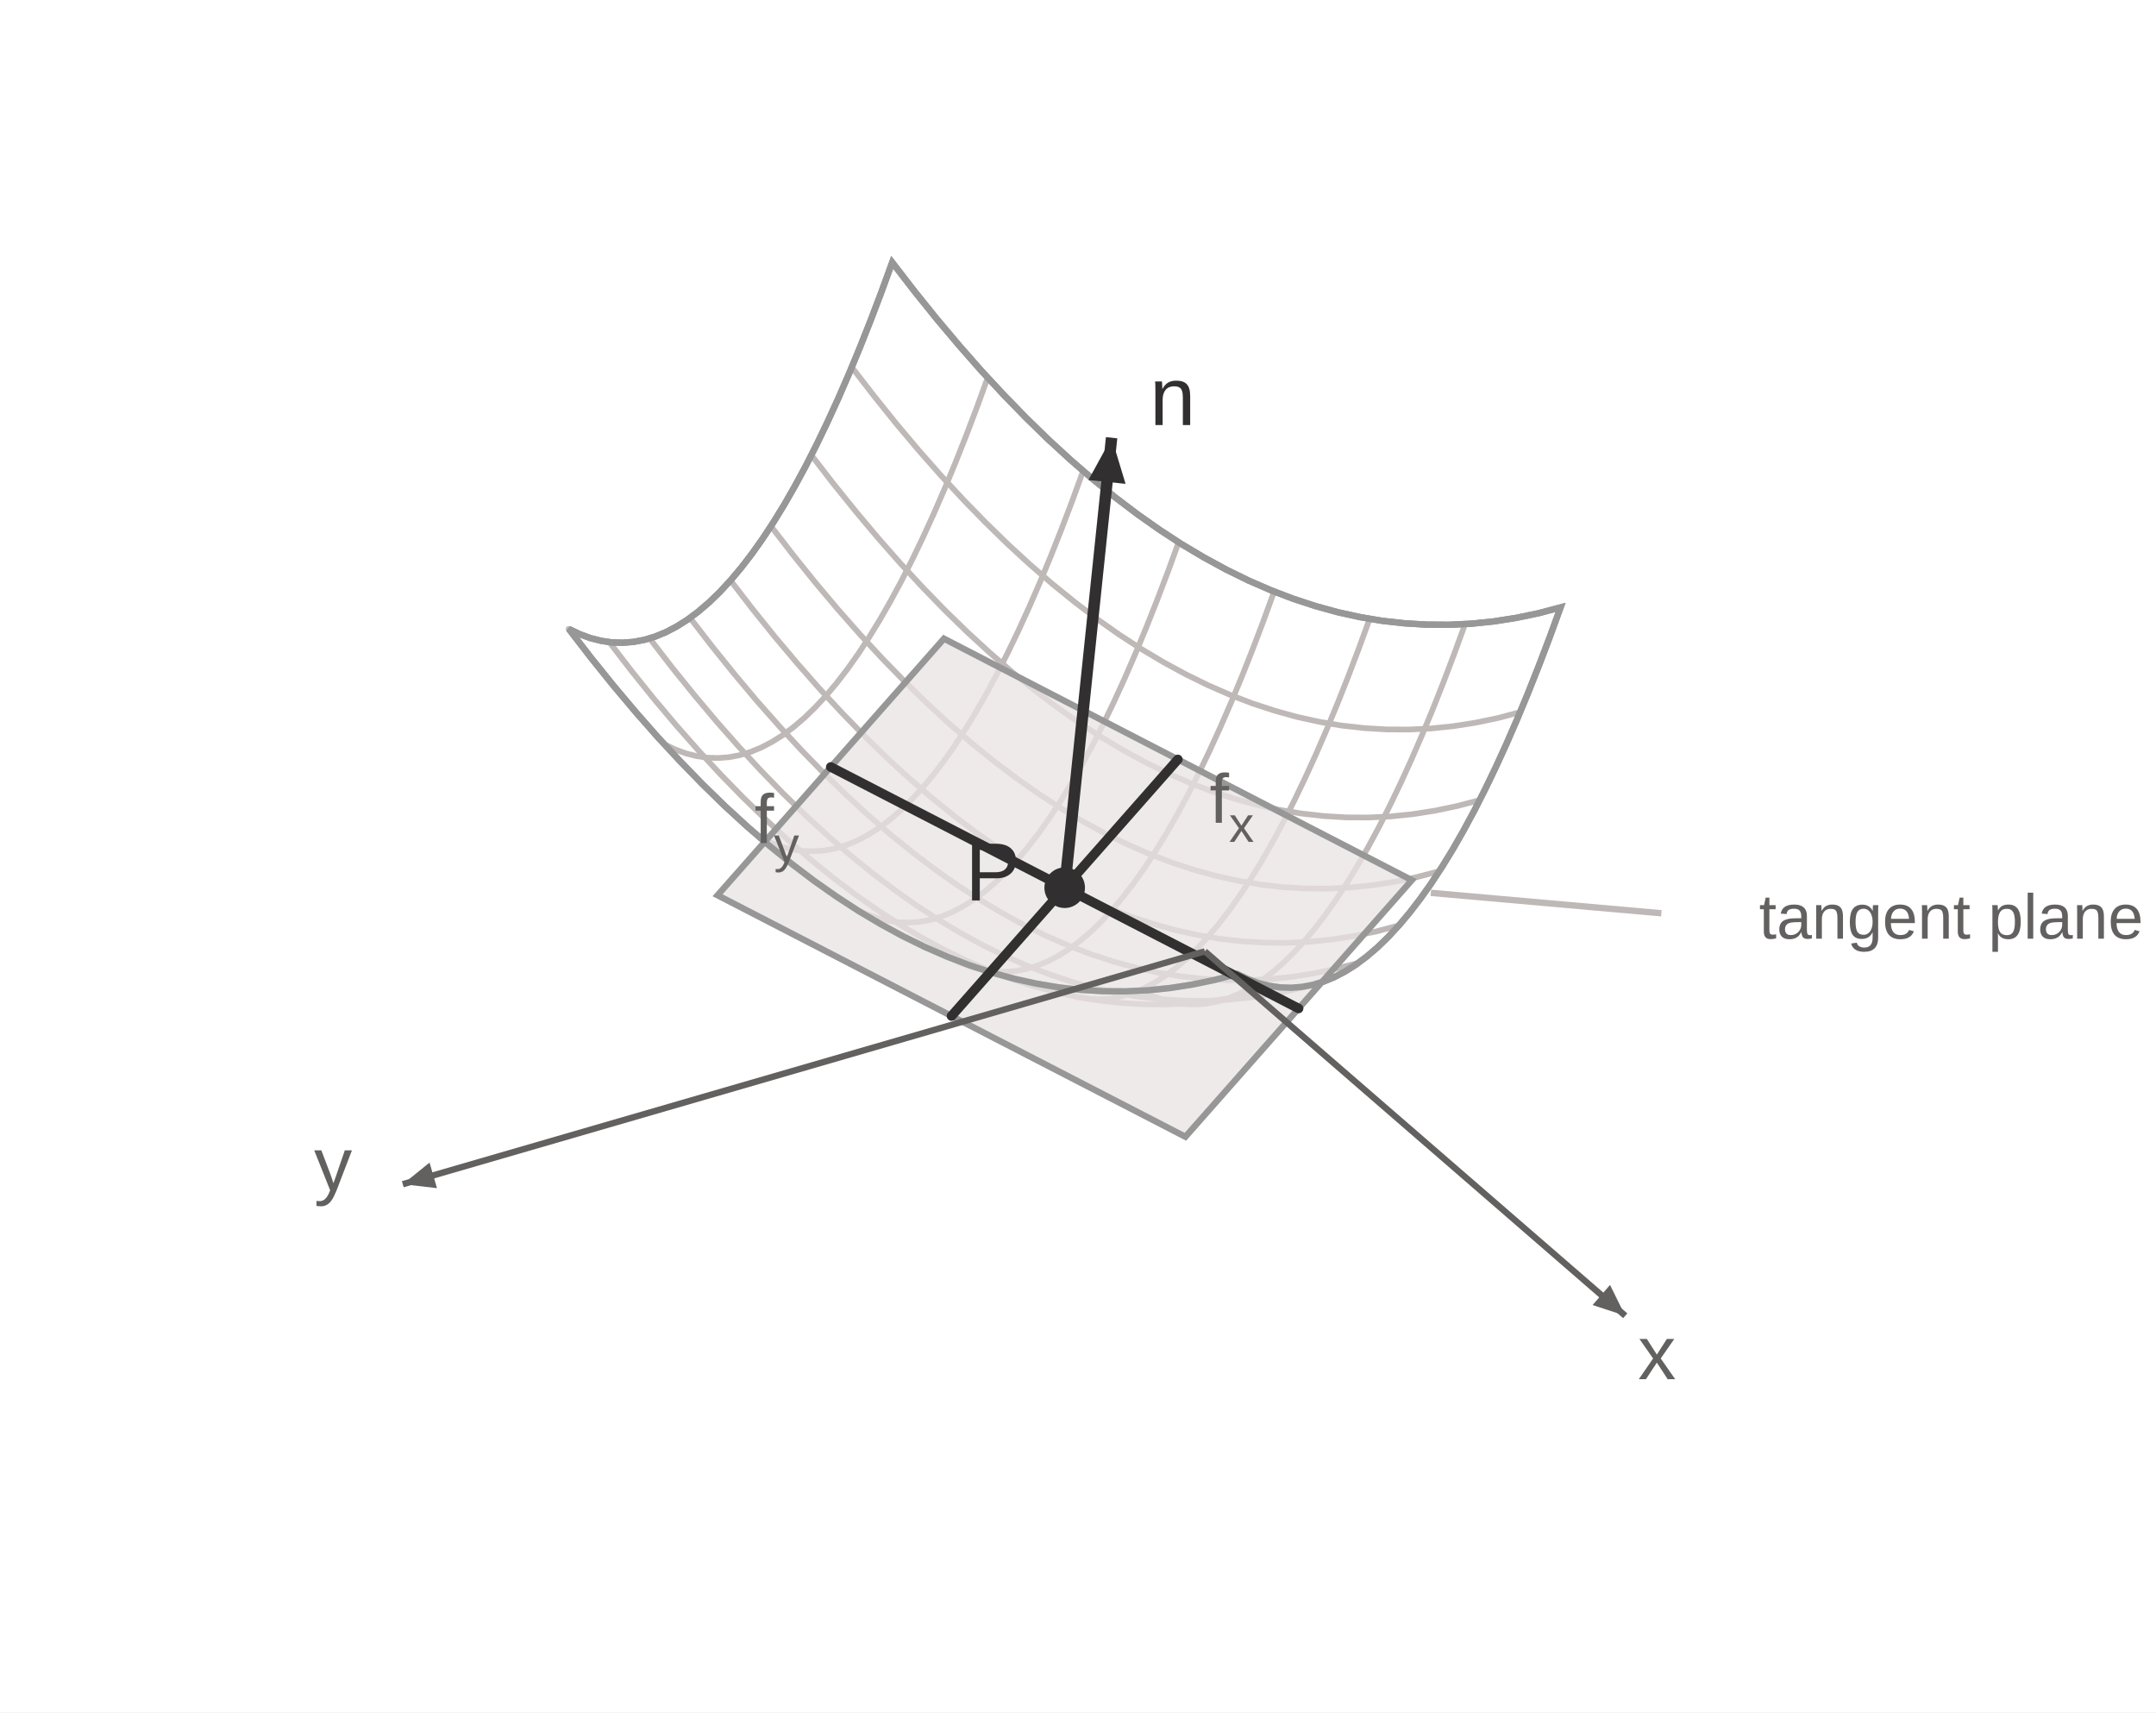
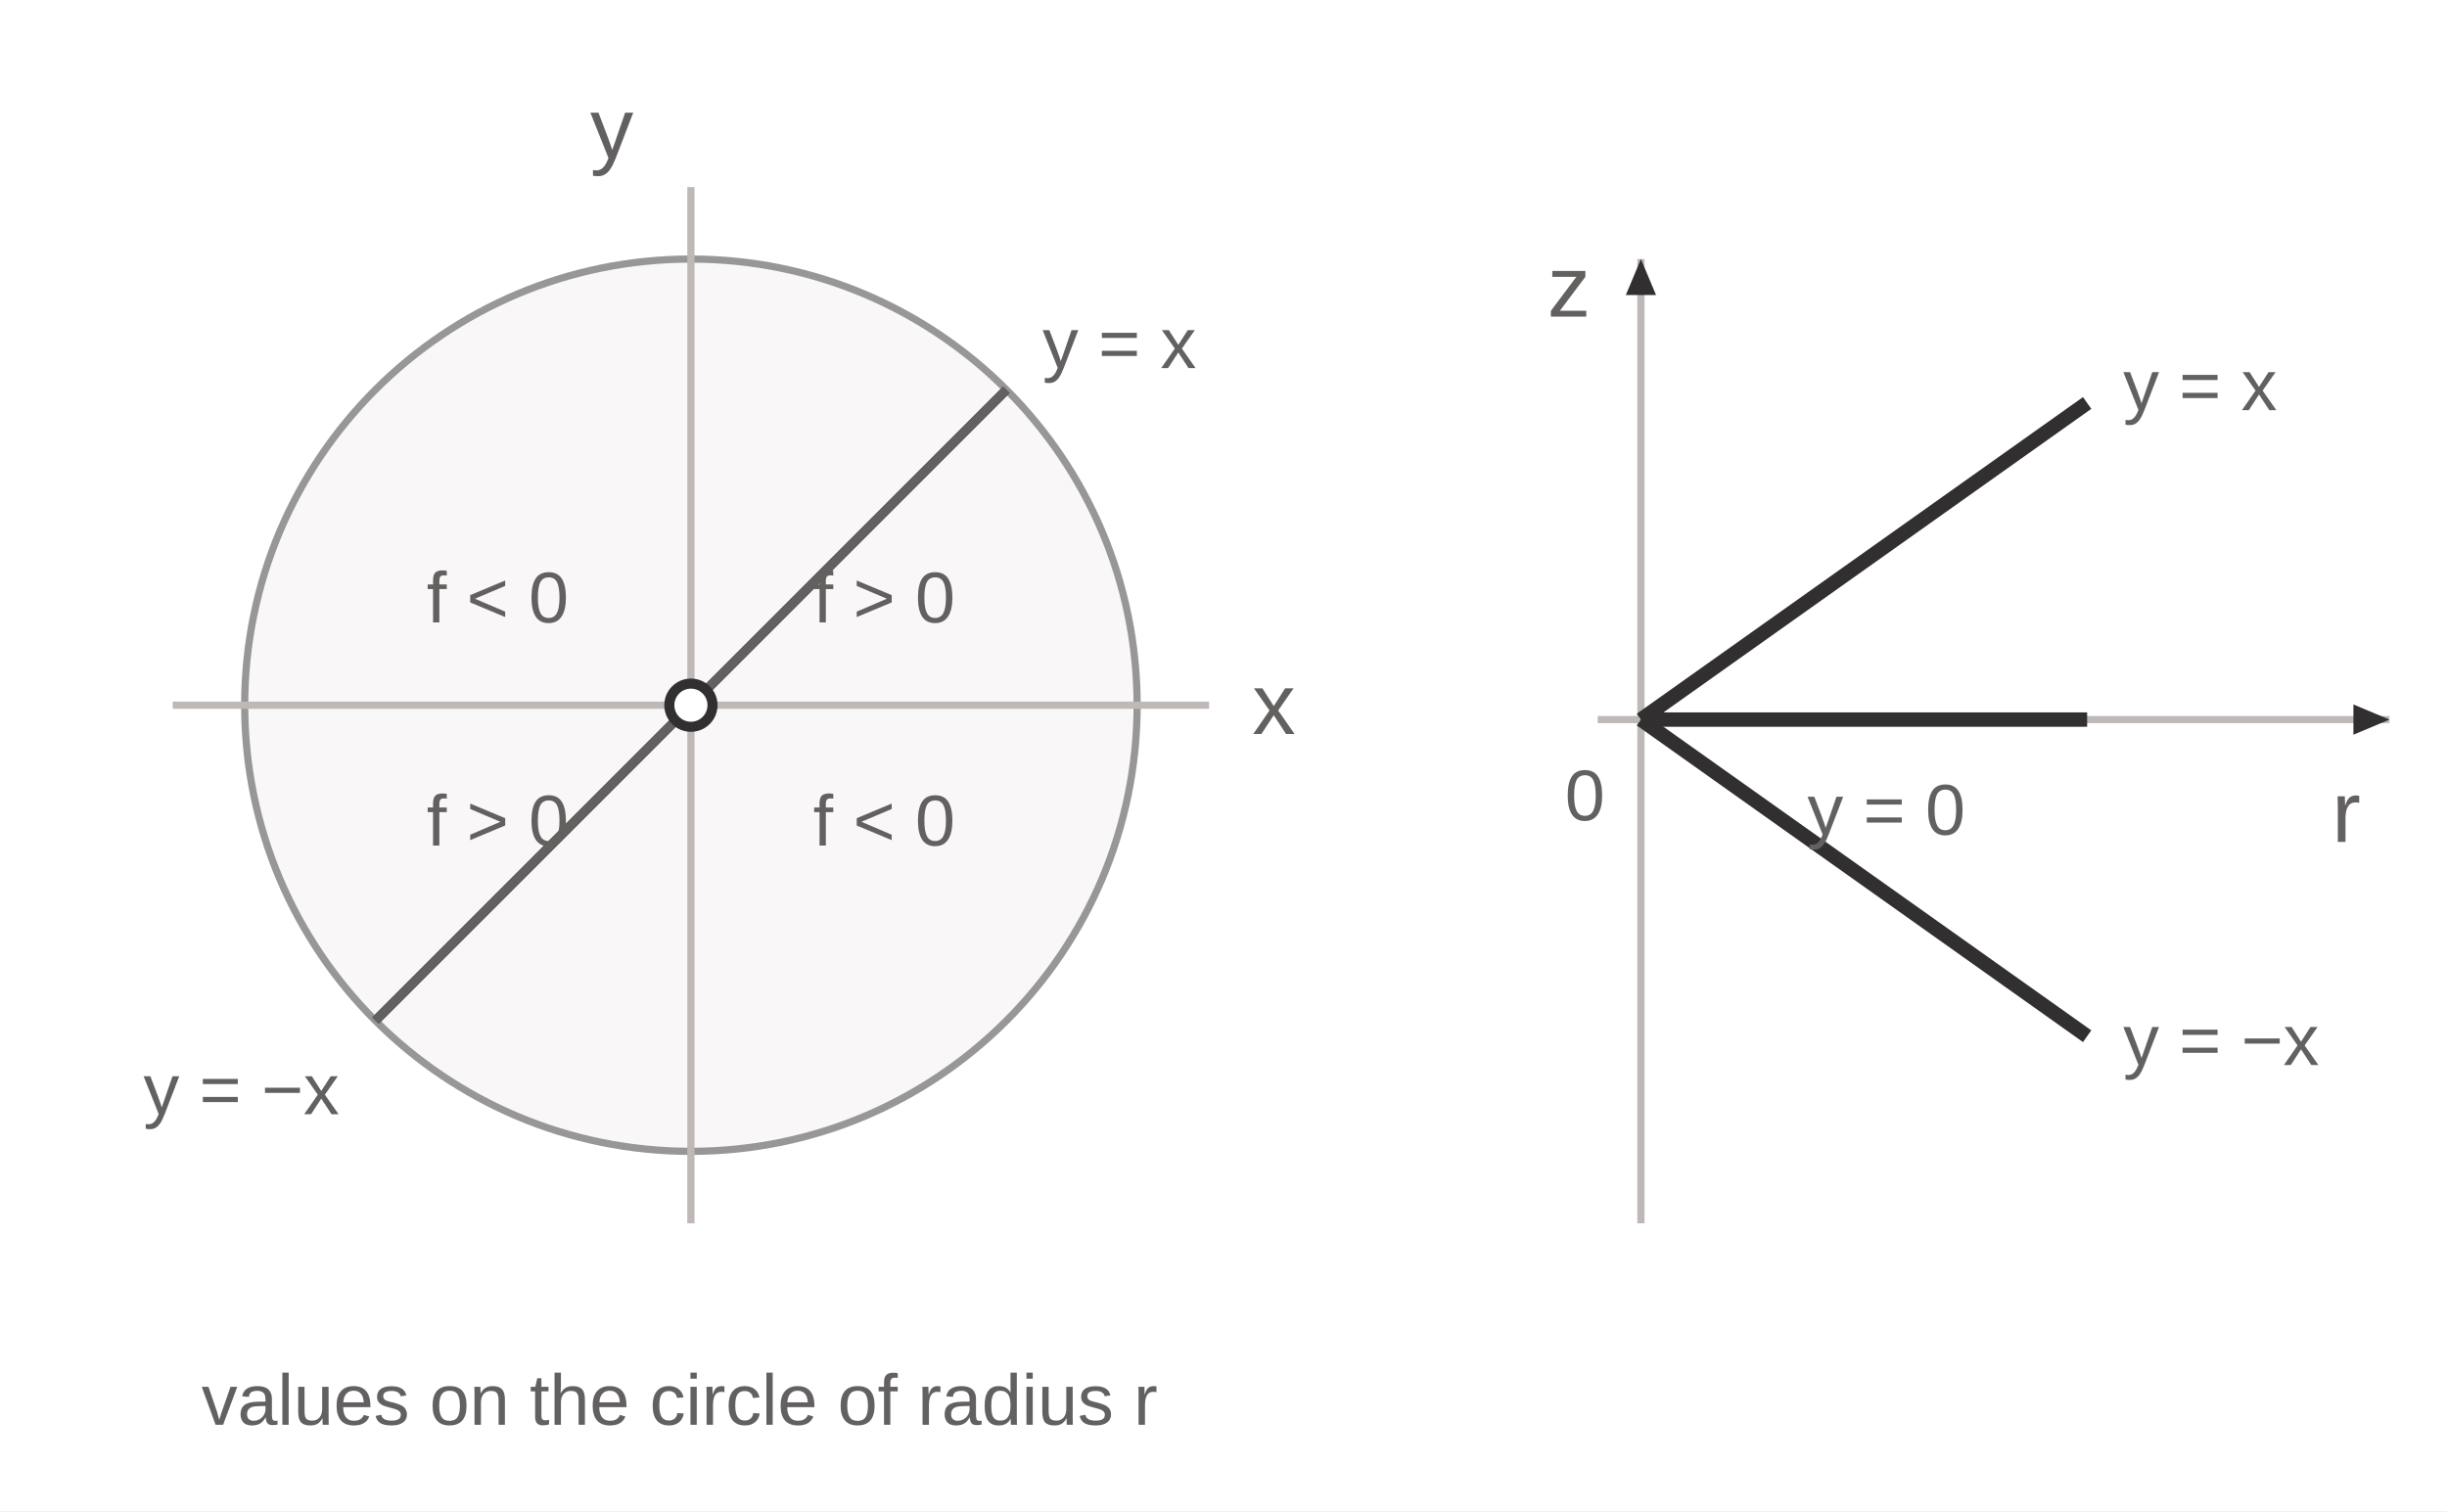
- <svg xmlns="http://www.w3.org/2000/svg" width="340" height="270" viewBox="0 0 340 270" role="img" aria-labelledby="fig-title fig-desc" font-family="Geist, Arial, sans-serif">
-   <rect width="340" height="270" fill="#FFFFFF" />
-   <path d="M 195.1 153.57 L 191.59 154.5 L 188.07 155.23 L 184.56 155.78 L 181.05 156.14 L 177.53 156.31 L 174.02 156.29 L 170.51 156.08 L 166.99 155.69 L 163.48 155.1 L 159.97 154.33 L 156.45 153.36 L 152.94 152.21 L 149.43 150.87 L 145.91 149.34 L 142.4 147.62 L 138.89 145.71 L 135.37 143.62 L 131.86 141.33 L 128.35 138.86 L 124.83 136.19 L 121.32 133.34 L 117.81 130.3 L 114.29 127.07 L 110.78 123.65 L 107.27 120.04 L 103.75 116.25 L 100.24 112.26 L 96.73 108.09 L 93.21 103.72 L 89.7 99.17" fill="none" stroke="#BEB8B7" stroke-width="0.9" stroke-linecap="round" stroke-linejoin="round" />
-   <path d="M 201.47 155.64 L 197.96 156.57 L 194.45 157.3 L 190.94 157.85 L 187.42 158.21 L 183.91 158.38 L 180.4 158.36 L 176.88 158.15 L 173.37 157.76 L 169.85 157.17 L 166.34 156.4 L 162.83 155.43 L 159.31 154.28 L 155.8 152.94 L 152.29 151.41 L 148.78 149.69 L 145.26 147.78 L 141.75 145.69 L 138.24 143.4 L 134.72 140.93 L 131.21 138.26 L 127.69 135.41 L 124.18 132.37 L 120.67 129.14 L 117.16 125.72 L 113.64 122.11 L 110.13 118.32 L 106.61 114.33 L 103.1 110.16 L 99.59 105.79 L 96.08 101.24" fill="none" stroke="#BEB8B7" stroke-width="0.9" stroke-linecap="round" stroke-linejoin="round" />
-   <path d="M 207.85 155.06 L 204.34 155.98 L 200.82 156.72 L 197.31 157.27 L 193.8 157.63 L 190.28 157.8 L 186.77 157.78 L 183.26 157.57 L 179.74 157.17 L 176.23 156.59 L 172.72 155.81 L 169.2 154.85 L 165.69 153.7 L 162.18 152.36 L 158.66 150.83 L 155.15 149.11 L 151.64 147.2 L 148.12 145.1 L 144.61 142.82 L 141.1 140.34 L 137.58 137.68 L 134.07 134.83 L 130.56 131.79 L 127.04 128.56 L 123.53 125.14 L 120.02 121.53 L 116.5 117.73 L 112.99 113.75 L 109.48 109.57 L 105.96 105.21 L 102.45 100.66" fill="none" stroke="#BEB8B7" stroke-width="0.9" stroke-linecap="round" stroke-linejoin="round" />
-   <path d="M 214.22 151.82 L 210.71 152.74 L 207.2 153.48 L 203.69 154.03 L 200.17 154.39 L 196.66 154.56 L 193.15 154.54 L 189.63 154.33 L 186.12 153.93 L 182.6 153.35 L 179.09 152.57 L 175.58 151.61 L 172.06 150.46 L 168.55 149.12 L 165.04 147.59 L 161.53 145.87 L 158.01 143.96 L 154.5 141.86 L 150.99 139.58 L 147.47 137.1 L 143.96 134.44 L 140.44 131.59 L 136.93 128.55 L 133.42 125.32 L 129.91 121.9 L 126.39 118.29 L 122.88 114.49 L 119.36 110.51 L 115.85 106.33 L 112.34 101.97 L 108.82 97.42" fill="none" stroke="#BEB8B7" stroke-width="0.9" stroke-linecap="round" stroke-linejoin="round" />
-   <path d="M 220.6 145.92 L 217.09 146.85 L 213.57 147.58 L 210.06 148.13 L 206.55 148.49 L 203.03 148.66 L 199.52 148.64 L 196.01 148.43 L 192.49 148.04 L 188.98 147.45 L 185.47 146.68 L 181.95 145.71 L 178.44 144.56 L 174.93 143.22 L 171.41 141.69 L 167.9 139.97 L 164.39 138.06 L 160.87 135.97 L 157.36 133.68 L 153.85 131.21 L 150.33 128.54 L 146.82 125.69 L 143.31 122.65 L 139.79 119.42 L 136.28 116 L 132.77 112.39 L 129.25 108.6 L 125.74 104.61 L 122.23 100.44 L 118.71 96.07 L 115.2 91.52" fill="none" stroke="#BEB8B7" stroke-width="0.9" stroke-linecap="round" stroke-linejoin="round" />
-   <path d="M 226.97 137.37 L 223.46 138.29 L 219.95 139.03 L 216.44 139.58 L 212.92 139.94 L 209.41 140.11 L 205.9 140.09 L 202.38 139.88 L 198.87 139.48 L 195.35 138.9 L 191.84 138.12 L 188.33 137.16 L 184.81 136.01 L 181.3 134.67 L 177.79 133.14 L 174.28 131.42 L 170.76 129.51 L 167.25 127.41 L 163.74 125.13 L 160.22 122.65 L 156.71 119.99 L 153.19 117.14 L 149.68 114.1 L 146.17 110.87 L 142.66 107.45 L 139.14 103.84 L 135.63 100.04 L 132.12 96.06 L 128.6 91.88 L 125.09 87.52 L 121.58 82.97" fill="none" stroke="#BEB8B7" stroke-width="0.9" stroke-linecap="round" stroke-linejoin="round" />
-   <path d="M 233.35 126.16 L 229.84 127.08 L 226.32 127.82 L 222.81 128.37 L 219.3 128.73 L 215.78 128.9 L 212.27 128.88 L 208.76 128.67 L 205.24 128.27 L 201.73 127.69 L 198.22 126.91 L 194.7 125.95 L 191.19 124.8 L 187.68 123.46 L 184.16 121.93 L 180.65 120.21 L 177.14 118.3 L 173.62 116.2 L 170.11 113.92 L 166.6 111.44 L 163.08 108.78 L 159.57 105.93 L 156.06 102.89 L 152.54 99.66 L 149.03 96.24 L 145.52 92.63 L 142 88.83 L 138.49 84.85 L 134.98 80.67 L 131.46 76.31 L 127.95 71.76" fill="none" stroke="#BEB8B7" stroke-width="0.9" stroke-linecap="round" stroke-linejoin="round" />
-   <path d="M 239.72 112.29 L 236.21 113.22 L 232.7 113.95 L 229.19 114.5 L 225.67 114.86 L 222.16 115.03 L 218.64 115.01 L 215.13 114.8 L 211.62 114.41 L 208.1 113.82 L 204.59 113.05 L 201.08 112.08 L 197.56 110.93 L 194.05 109.59 L 190.54 108.06 L 187.03 106.34 L 183.51 104.43 L 180 102.34 L 176.48 100.05 L 172.97 97.58 L 169.46 94.91 L 165.94 92.06 L 162.43 89.02 L 158.92 85.79 L 155.41 82.37 L 151.89 78.76 L 148.38 74.97 L 144.86 70.98 L 141.35 66.81 L 137.84 62.44 L 134.32 57.89" fill="none" stroke="#BEB8B7" stroke-width="0.9" stroke-linecap="round" stroke-linejoin="round" />
-   <path d="M 246.1 95.77 L 242.59 96.7 L 239.07 97.43 L 235.56 97.98 L 232.05 98.34 L 228.53 98.51 L 225.02 98.49 L 221.51 98.28 L 217.99 97.89 L 214.48 97.3 L 210.97 96.53 L 207.45 95.56 L 203.94 94.41 L 200.43 93.07 L 196.91 91.54 L 193.4 89.82 L 189.89 87.91 L 186.37 85.82 L 182.86 83.53 L 179.35 81.06 L 175.83 78.39 L 172.32 75.54 L 168.81 72.5 L 165.29 69.27 L 161.78 65.85 L 158.27 62.24 L 154.75 58.45 L 151.24 54.46 L 147.73 50.29 L 144.21 45.92 L 140.7 41.37" fill="none" stroke="#BEB8B7" stroke-width="0.9" stroke-linecap="round" stroke-linejoin="round" />
-   <path d="M 195.1 153.57 L 196.8 154.38 L 198.5 155.01 L 200.2 155.44 L 201.9 155.69 L 203.6 155.74 L 205.3 155.61 L 207 155.29 L 208.7 154.78 L 210.4 154.08 L 212.1 153.19 L 213.8 152.12 L 215.5 150.85 L 217.2 149.4 L 218.9 147.75 L 220.6 145.92 L 222.3 143.9 L 224 141.69 L 225.7 139.29 L 227.4 136.7 L 229.1 133.93 L 230.8 130.96 L 232.5 127.81 L 234.2 124.46 L 235.9 120.93 L 237.6 117.21 L 239.3 113.3 L 241 109.2 L 242.7 104.91 L 244.4 100.44 L 246.1 95.77" fill="none" stroke="#BEB8B7" stroke-width="0.9" stroke-linecap="round" stroke-linejoin="round" />
-   <path d="M 180.04 156.21 L 181.74 157.02 L 183.44 157.64 L 185.14 158.08 L 186.84 158.32 L 188.54 158.38 L 190.24 158.25 L 191.94 157.93 L 193.64 157.42 L 195.34 156.72 L 197.04 155.83 L 198.74 154.75 L 200.44 153.49 L 202.14 152.03 L 203.84 150.39 L 205.54 148.56 L 207.24 146.54 L 208.94 144.33 L 210.64 141.93 L 212.34 139.34 L 214.04 136.56 L 215.74 133.6 L 217.44 130.44 L 219.14 127.1 L 220.84 123.57 L 222.54 119.85 L 224.24 115.94 L 225.94 111.84 L 227.64 107.55 L 229.34 103.07 L 231.04 98.41" fill="none" stroke="#BEB8B7" stroke-width="0.9" stroke-linecap="round" stroke-linejoin="round" />
-   <path d="M 164.99 155.37 L 166.69 156.19 L 168.39 156.81 L 170.09 157.24 L 171.79 157.49 L 173.49 157.55 L 175.19 157.41 L 176.89 157.09 L 178.59 156.58 L 180.29 155.88 L 181.99 155 L 183.69 153.92 L 185.39 152.65 L 187.09 151.2 L 188.79 149.56 L 190.49 147.72 L 192.19 145.7 L 193.89 143.49 L 195.59 141.09 L 197.29 138.51 L 198.99 135.73 L 200.69 132.76 L 202.39 129.61 L 204.09 126.27 L 205.79 122.73 L 207.49 119.01 L 209.19 115.1 L 210.89 111 L 212.59 106.72 L 214.29 102.24 L 215.99 97.57" fill="none" stroke="#BEB8B7" stroke-width="0.9" stroke-linecap="round" stroke-linejoin="round" />
-   <path d="M 149.93 151.07 L 151.63 151.88 L 153.33 152.51 L 155.03 152.94 L 156.73 153.19 L 158.43 153.24 L 160.13 153.11 L 161.83 152.79 L 163.53 152.28 L 165.23 151.58 L 166.93 150.69 L 168.63 149.62 L 170.33 148.35 L 172.03 146.9 L 173.73 145.25 L 175.43 143.42 L 177.13 141.4 L 178.83 139.19 L 180.53 136.79 L 182.23 134.2 L 183.93 131.43 L 185.63 128.46 L 187.33 125.31 L 189.03 121.96 L 190.73 118.43 L 192.43 114.71 L 194.13 110.8 L 195.83 106.7 L 197.53 102.41 L 199.23 97.94 L 200.93 93.27" fill="none" stroke="#BEB8B7" stroke-width="0.9" stroke-linecap="round" stroke-linejoin="round" />
-   <path d="M 134.87 143.3 L 136.57 144.11 L 138.27 144.74 L 139.97 145.17 L 141.67 145.42 L 143.37 145.47 L 145.07 145.34 L 146.77 145.02 L 148.47 144.51 L 150.17 143.81 L 151.87 142.92 L 153.57 141.85 L 155.27 140.58 L 156.97 139.13 L 158.67 137.48 L 160.37 135.65 L 162.07 133.63 L 163.77 131.42 L 165.47 129.02 L 167.17 126.43 L 168.87 123.66 L 170.57 120.69 L 172.27 117.54 L 173.97 114.19 L 175.67 110.66 L 177.37 106.94 L 179.07 103.03 L 180.77 98.93 L 182.47 94.64 L 184.17 90.17 L 185.87 85.5" fill="none" stroke="#BEB8B7" stroke-width="0.9" stroke-linecap="round" stroke-linejoin="round" />
-   <path d="M 119.81 132.06 L 121.51 132.87 L 123.21 133.5 L 124.91 133.93 L 126.61 134.18 L 128.31 134.23 L 130.01 134.1 L 131.71 133.78 L 133.41 133.27 L 135.11 132.57 L 136.81 131.68 L 138.51 130.61 L 140.21 129.34 L 141.91 127.89 L 143.61 126.24 L 145.31 124.41 L 147.01 122.39 L 148.71 120.18 L 150.41 117.78 L 152.11 115.19 L 153.81 112.42 L 155.51 109.45 L 157.21 106.3 L 158.91 102.95 L 160.61 99.42 L 162.31 95.7 L 164.01 91.79 L 165.71 87.69 L 167.41 83.4 L 169.11 78.93 L 170.81 74.26" fill="none" stroke="#BEB8B7" stroke-width="0.9" stroke-linecap="round" stroke-linejoin="round" />
-   <path d="M 104.76 117.35 L 106.46 118.16 L 108.16 118.79 L 109.86 119.22 L 111.56 119.47 L 113.26 119.52 L 114.96 119.39 L 116.66 119.07 L 118.36 118.56 L 120.06 117.86 L 121.76 116.97 L 123.46 115.9 L 125.16 114.63 L 126.86 113.18 L 128.56 111.53 L 130.26 109.7 L 131.96 107.68 L 133.66 105.47 L 135.36 103.07 L 137.06 100.48 L 138.76 97.71 L 140.46 94.74 L 142.16 91.59 L 143.86 88.24 L 145.56 84.71 L 147.26 80.99 L 148.96 77.08 L 150.66 72.98 L 152.36 68.69 L 154.06 64.22 L 155.76 59.55" fill="none" stroke="#BEB8B7" stroke-width="0.9" stroke-linecap="round" stroke-linejoin="round" />
-   <path d="M 89.7 99.17 L 91.4 99.98 L 93.1 100.61 L 94.8 101.04 L 96.5 101.29 L 98.2 101.34 L 99.9 101.21 L 101.6 100.89 L 103.3 100.38 L 105 99.68 L 106.7 98.79 L 108.4 97.72 L 110.1 96.45 L 111.8 95 L 113.5 93.35 L 115.2 91.52 L 116.9 89.5 L 118.6 87.29 L 120.3 84.89 L 122 82.3 L 123.7 79.53 L 125.4 76.56 L 127.1 73.41 L 128.8 70.06 L 130.5 66.53 L 132.2 62.81 L 133.9 58.9 L 135.6 54.8 L 137.3 50.51 L 139 46.04 L 140.7 41.37" fill="none" stroke="#BEB8B7" stroke-width="0.9" stroke-linecap="round" stroke-linejoin="round" />
-   <path d="M 195.1 153.57 L 196.8 154.38 L 198.5 155.01 L 200.2 155.44 L 201.9 155.69 L 203.6 155.74 L 205.3 155.61 L 207 155.29 L 208.7 154.78 L 210.4 154.08 L 212.1 153.19 L 213.8 152.12 L 215.5 150.85 L 217.2 149.4 L 218.9 147.75 L 220.6 145.92 L 222.3 143.9 L 224 141.69 L 225.7 139.29 L 227.4 136.7 L 229.1 133.93 L 230.8 130.96 L 232.5 127.81 L 234.2 124.46 L 235.9 120.93 L 237.6 117.21 L 239.3 113.3 L 241 109.2 L 242.7 104.91 L 244.4 100.44 L 246.1 95.77 L 246.1 95.77 L 242.59 96.7 L 239.07 97.43 L 235.56 97.98 L 232.05 98.34 L 228.53 98.51 L 225.02 98.49 L 221.51 98.28 L 217.99 97.89 L 214.48 97.3 L 210.97 96.53 L 207.45 95.56 L 203.94 94.41 L 200.43 93.07 L 196.91 91.54 L 193.4 89.82 L 189.89 87.91 L 186.37 85.82 L 182.86 83.53 L 179.35 81.06 L 175.83 78.39 L 172.32 75.54 L 168.81 72.5 L 165.29 69.27 L 161.78 65.85 L 158.27 62.24 L 154.75 58.45 L 151.24 54.46 L 147.73 50.29 L 144.21 45.92 L 140.7 41.37 L 140.7 41.37 L 139 46.04 L 137.3 50.51 L 135.6 54.8 L 133.9 58.9 L 132.2 62.81 L 130.5 66.53 L 128.8 70.06 L 127.1 73.41 L 125.4 76.56 L 123.7 79.53 L 122 82.3 L 120.3 84.89 L 118.6 87.29 L 116.9 89.5 L 115.2 91.52 L 113.5 93.35 L 111.8 95 L 110.1 96.45 L 108.4 97.72 L 106.7 98.79 L 105 99.68 L 103.3 100.38 L 101.6 100.89 L 99.9 101.21 L 98.2 101.34 L 96.5 101.29 L 94.8 101.04 L 93.1 100.61 L 91.4 99.98 L 89.7 99.17 L 89.7 99.17 L 93.21 103.72 L 96.73 108.09 L 100.24 112.26 L 103.75 116.25 L 107.27 120.04 L 110.78 123.65 L 114.29 127.07 L 117.81 130.3 L 121.32 133.34 L 124.83 136.19 L 128.35 138.86 L 131.86 141.33 L 135.37 143.62 L 138.89 145.71 L 142.4 147.62 L 145.91 149.34 L 149.43 150.87 L 152.94 152.21 L 156.45 153.36 L 159.97 154.33 L 163.48 155.1 L 166.99 155.69 L 170.51 156.08 L 174.02 156.29 L 177.53 156.31 L 181.05 156.14 L 184.56 155.78 L 188.07 155.23 L 191.59 154.5 L 195.1 153.57 Z" fill="none" stroke="#979797" stroke-width="1" />
-   <path d="M 186.94 179.24 L 222.64 138.78 L 148.86 100.7 L 113.16 141.16 Z" fill="#E9E3E2" fill-opacity="0.75" stroke="#979797" stroke-width="1" />
-   <path d="M 195.1 153.57 L 196.8 154.38 L 198.5 155.01 L 200.2 155.44 L 201.9 155.69 L 203.6 155.74 L 205.3 155.61 L 207 155.29 L 208.7 154.78 L 210.4 154.08 L 212.1 153.19 L 213.8 152.12 L 215.5 150.85 L 217.2 149.4 L 218.9 147.75 L 220.6 145.92 L 222.3 143.9 L 224 141.69 L 225.7 139.29 L 227.4 136.7 L 229.1 133.93 L 230.8 130.96 L 232.5 127.81 L 234.2 124.46 L 235.9 120.93 L 237.6 117.21 L 239.3 113.3 L 241 109.2 L 242.7 104.91 L 244.4 100.44 L 246.1 95.77 L 246.1 95.77 L 242.59 96.7 L 239.07 97.43 L 235.56 97.98 L 232.05 98.34 L 228.53 98.51 L 225.02 98.49 L 221.51 98.28 L 217.99 97.89 L 214.48 97.3 L 210.97 96.53 L 207.45 95.56 L 203.94 94.41 L 200.43 93.07 L 196.91 91.54 L 193.4 89.82 L 189.89 87.91 L 186.37 85.82 L 182.86 83.53 L 179.35 81.06 L 175.83 78.39 L 172.32 75.54 L 168.81 72.5 L 165.29 69.27 L 161.78 65.85 L 158.27 62.24 L 154.75 58.45 L 151.24 54.46 L 147.73 50.29 L 144.21 45.92 L 140.7 41.37 L 140.7 41.37 L 139 46.04 L 137.3 50.51 L 135.6 54.8 L 133.9 58.9 L 132.2 62.81 L 130.5 66.53 L 128.8 70.06 L 127.1 73.41 L 125.4 76.56 L 123.7 79.53 L 122 82.3 L 120.3 84.89 L 118.6 87.29 L 116.9 89.5 L 115.2 91.52 L 113.5 93.35 L 111.8 95 L 110.1 96.45 L 108.4 97.72 L 106.7 98.79 L 105 99.68 L 103.3 100.38 L 101.6 100.89 L 99.9 101.21 L 98.2 101.34 L 96.5 101.29 L 94.8 101.04 L 93.1 100.61 L 91.4 99.98 L 89.7 99.17 L 89.7 99.17 L 93.21 103.72 L 96.73 108.09 L 100.24 112.26 L 103.75 116.25 L 107.27 120.04 L 110.78 123.65 L 114.29 127.07 L 117.81 130.3 L 121.32 133.34 L 124.83 136.19 L 128.35 138.86 L 131.86 141.33 L 135.37 143.62 L 138.89 145.71 L 142.4 147.62 L 145.91 149.34 L 149.43 150.87 L 152.94 152.21 L 156.45 153.36 L 159.97 154.33 L 163.48 155.1 L 166.99 155.69 L 170.51 156.08 L 174.02 156.29 L 177.53 156.31 L 181.05 156.14 L 184.56 155.78 L 188.07 155.23 L 191.59 154.5 L 195.1 153.57 Z" fill="none" stroke="#979797" stroke-width="1" />
-   <path d="M 150.05 160.2 L 185.75 119.74" fill="none" stroke="#312F2F" stroke-width="1.5" stroke-linecap="round" stroke-linejoin="round" />
-   <path d="M 204.79 159.01 L 131.01 120.93" fill="none" stroke="#312F2F" stroke-width="1.5" stroke-linecap="round" stroke-linejoin="round" />
-   <line x1="167.9" y1="139.97" x2="175.3" y2="69.02" stroke="#312F2F" stroke-width="1.8" />
-   <path d="M 175.3 69.02 L 177.5 76.29 L 171.65 75.68 Z" fill="#312F2F" stroke="none" />
-   <line x1="190" y1="150" x2="256.3" y2="207.46" stroke="#636060" stroke-width="1" />
-   <path d="M 256.3 207.46 L 251.15 205.77 L 253.9 202.6 Z" fill="#636060" stroke="none" />
-   <line x1="190" y1="150" x2="63.52" y2="186.72" stroke="#636060" stroke-width="1" />
-   <path d="M 63.52 186.72 L 67.74 183.31 L 68.91 187.34 Z" fill="#636060" stroke="none" />
-   <text x="258.3" y="217.46" font-size="12" fill="#636060">x</text>
-   <text x="55.52" y="187.72" font-size="12" fill="#636060" text-anchor="end">y</text>
-   <circle cx="167.9" cy="139.97" r="3.2" fill="#312F2F" />
-   <text x="160.9" y="141.97" font-size="13" fill="#312F2F" text-anchor="end">P</text>
-   <text x="181.3" y="67.02" font-size="13" fill="#312F2F">n</text>
-   <text x="190.75" y="129.74" font-size="11" fill="#636060">f<tspan dy="3" font-size="7.92">x</tspan>
-   </text>
-   <text x="126.01" y="132.93" font-size="11" fill="#636060" text-anchor="end">f<tspan dy="3" font-size="7.92">y</tspan>
-   </text>
-   <text x="338" y="148" font-size="10" fill="#636060" text-anchor="end">tangent plane</text>
-   <line x1="262" y1="144" x2="225.64" y2="140.78" stroke="#BEB8B7" stroke-width="1" />
+ <svg xmlns="http://www.w3.org/2000/svg" width="340" height="210" viewBox="0 0 340 210" role="img" aria-labelledby="fig-title fig-desc" font-family="Geist, Arial, sans-serif">
+   <rect width="340" height="210" fill="#FFFFFF" />
+   <circle cx="96" cy="98" r="62" fill="#E9E3E2" fill-opacity="0.30" stroke="#979797" stroke-width="1" />
+   <line x1="24" y1="98" x2="168" y2="98" stroke="#BEB8B7" stroke-width="1" />
+   <line x1="96" y1="26" x2="96" y2="170" stroke="#BEB8B7" stroke-width="1" />
+   <line x1="52.16" y1="141.84" x2="139.84" y2="54.16" stroke="#636060" stroke-width="1.3" />
+   <line x1="139.84" y1="54.16" x2="52.16" y2="141.84" stroke="#636060" stroke-width="1.3" />
+   <text x="174" y="102" font-size="12" fill="#636060">x</text>
+   <text x="88" y="22" font-size="12" fill="#636060" text-anchor="end">y</text>
+   <text x="122.85" y="86.5" font-size="10" fill="#636060" text-anchor="middle">f &gt; 0</text>
+   <text x="69.15" y="86.5" font-size="10" fill="#636060" text-anchor="middle">f &lt; 0</text>
+   <text x="122.85" y="117.5" font-size="10" fill="#636060" text-anchor="middle">f &lt; 0</text>
+   <text x="69.15" y="117.5" font-size="10" fill="#636060" text-anchor="middle">f &gt; 0</text>
+   <text x="144.84" y="51.16" font-size="10" fill="#636060">y = x</text>
+   <text x="47.16" y="154.84" font-size="10" fill="#636060" text-anchor="end">y = −x</text>
+   <circle cx="96" cy="98" r="3" fill="#FFFFFF" stroke="#312F2F" stroke-width="1.4" />
+   <text x="28" y="198" font-size="10" fill="#636060">values on the circle of radius r</text>
+   <line x1="222" y1="100" x2="332" y2="100" stroke="#BEB8B7" stroke-width="1" />
+   <line x1="228" y1="170" x2="228" y2="36" stroke="#BEB8B7" stroke-width="1" />
+   <path d="M 332 100 L 327 102.1 L 327 97.9 Z" fill="#312F2F" stroke="none" />
+   <path d="M 228 36 L 230.1 41 L 225.9 41 Z" fill="#312F2F" stroke="none" />
+   <text x="328" y="117" font-size="12" fill="#636060" text-anchor="end">r</text>
+   <text x="221" y="44" font-size="12" fill="#636060" text-anchor="end">z</text>
+   <line x1="228" y1="100" x2="290" y2="100" stroke="#312F2F" stroke-width="2" />
+   <line x1="228" y1="100" x2="290" y2="56" stroke="#312F2F" stroke-width="2" />
+   <line x1="228" y1="100" x2="290" y2="144" stroke="#312F2F" stroke-width="2" />
+   <text x="295" y="57" font-size="10" fill="#636060">y = x</text>
+   <text x="295" y="148" font-size="10" fill="#636060">y = −x</text>
+   <text x="262.1" y="116" font-size="10" fill="#636060" text-anchor="middle">y = 0</text>
+   <text x="223" y="114" font-size="10" fill="#636060" text-anchor="end">0</text>
</svg>
